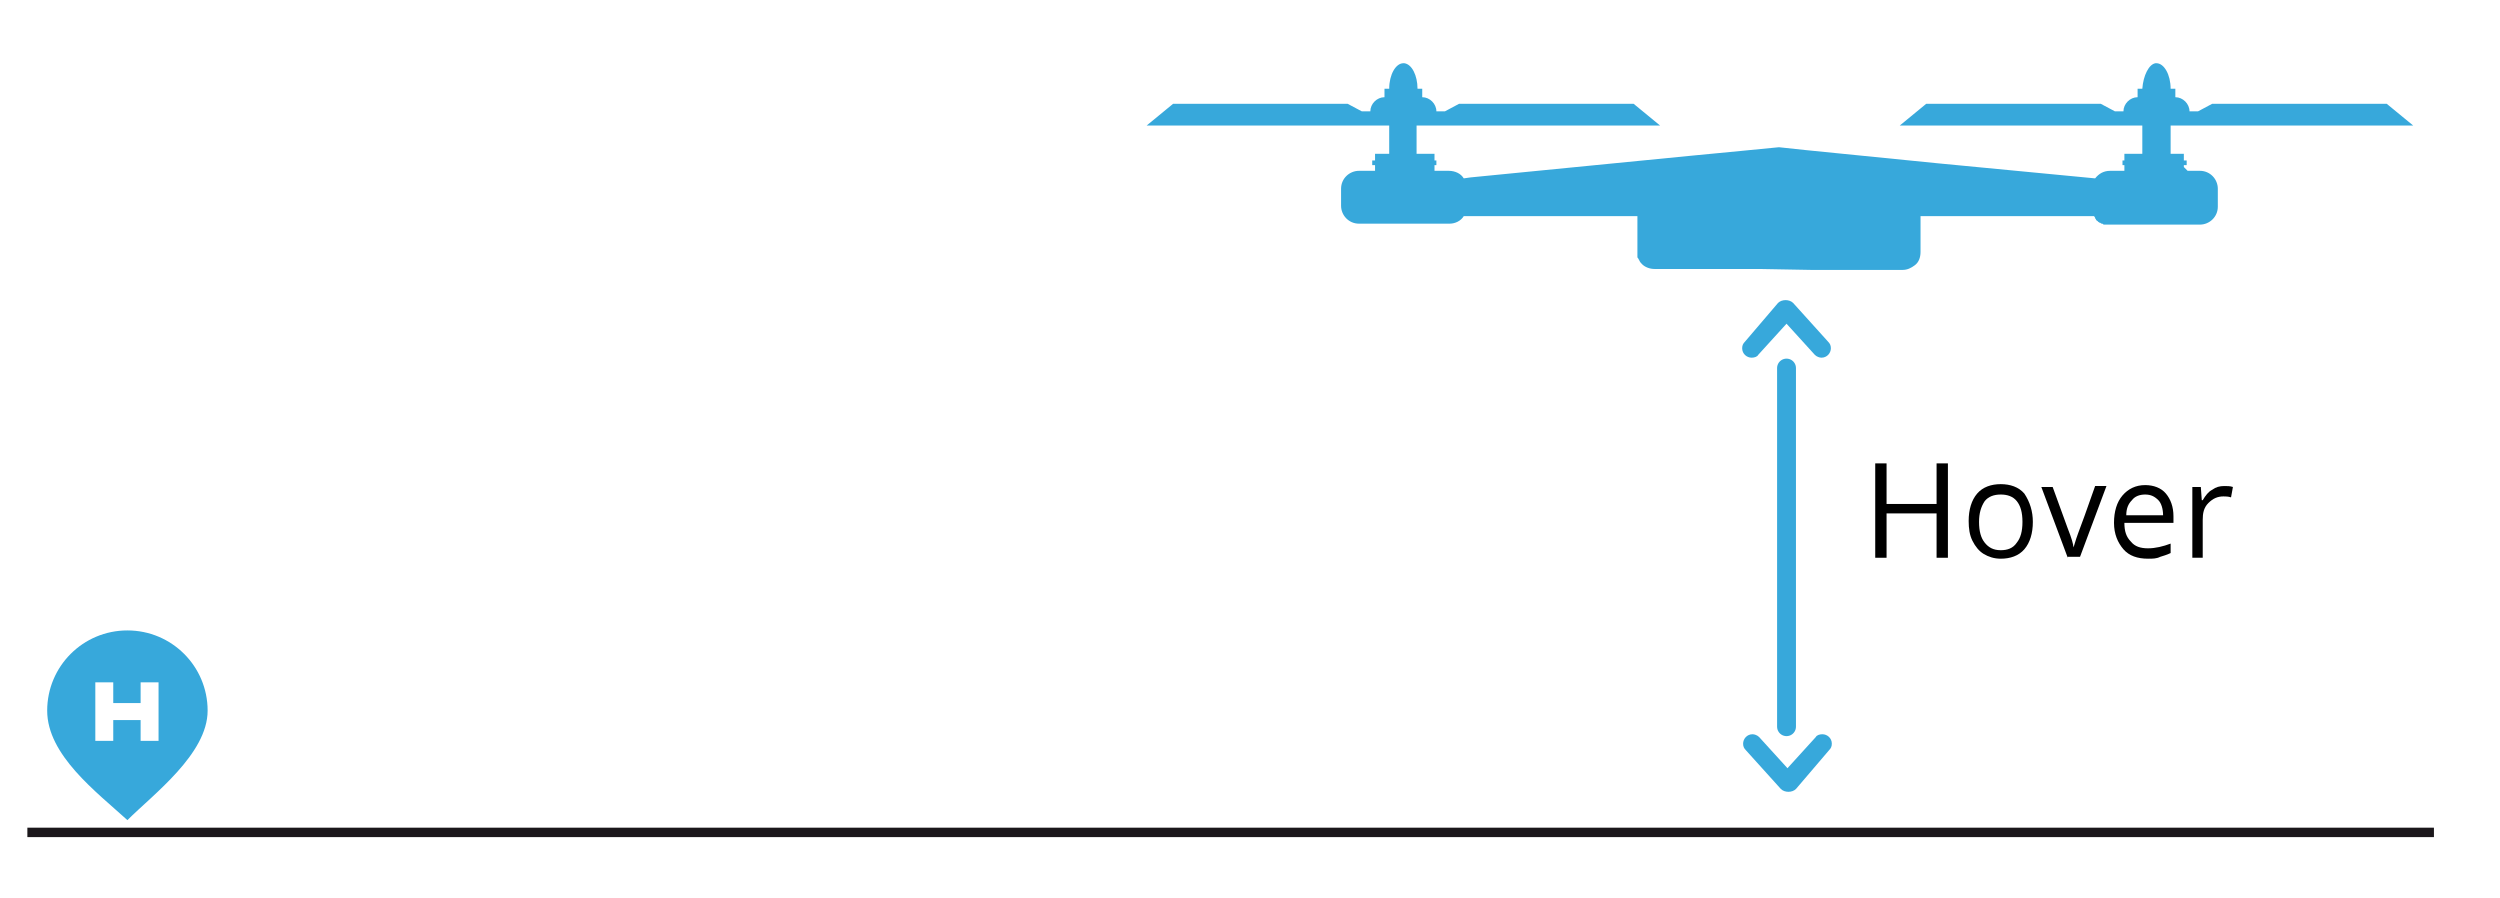
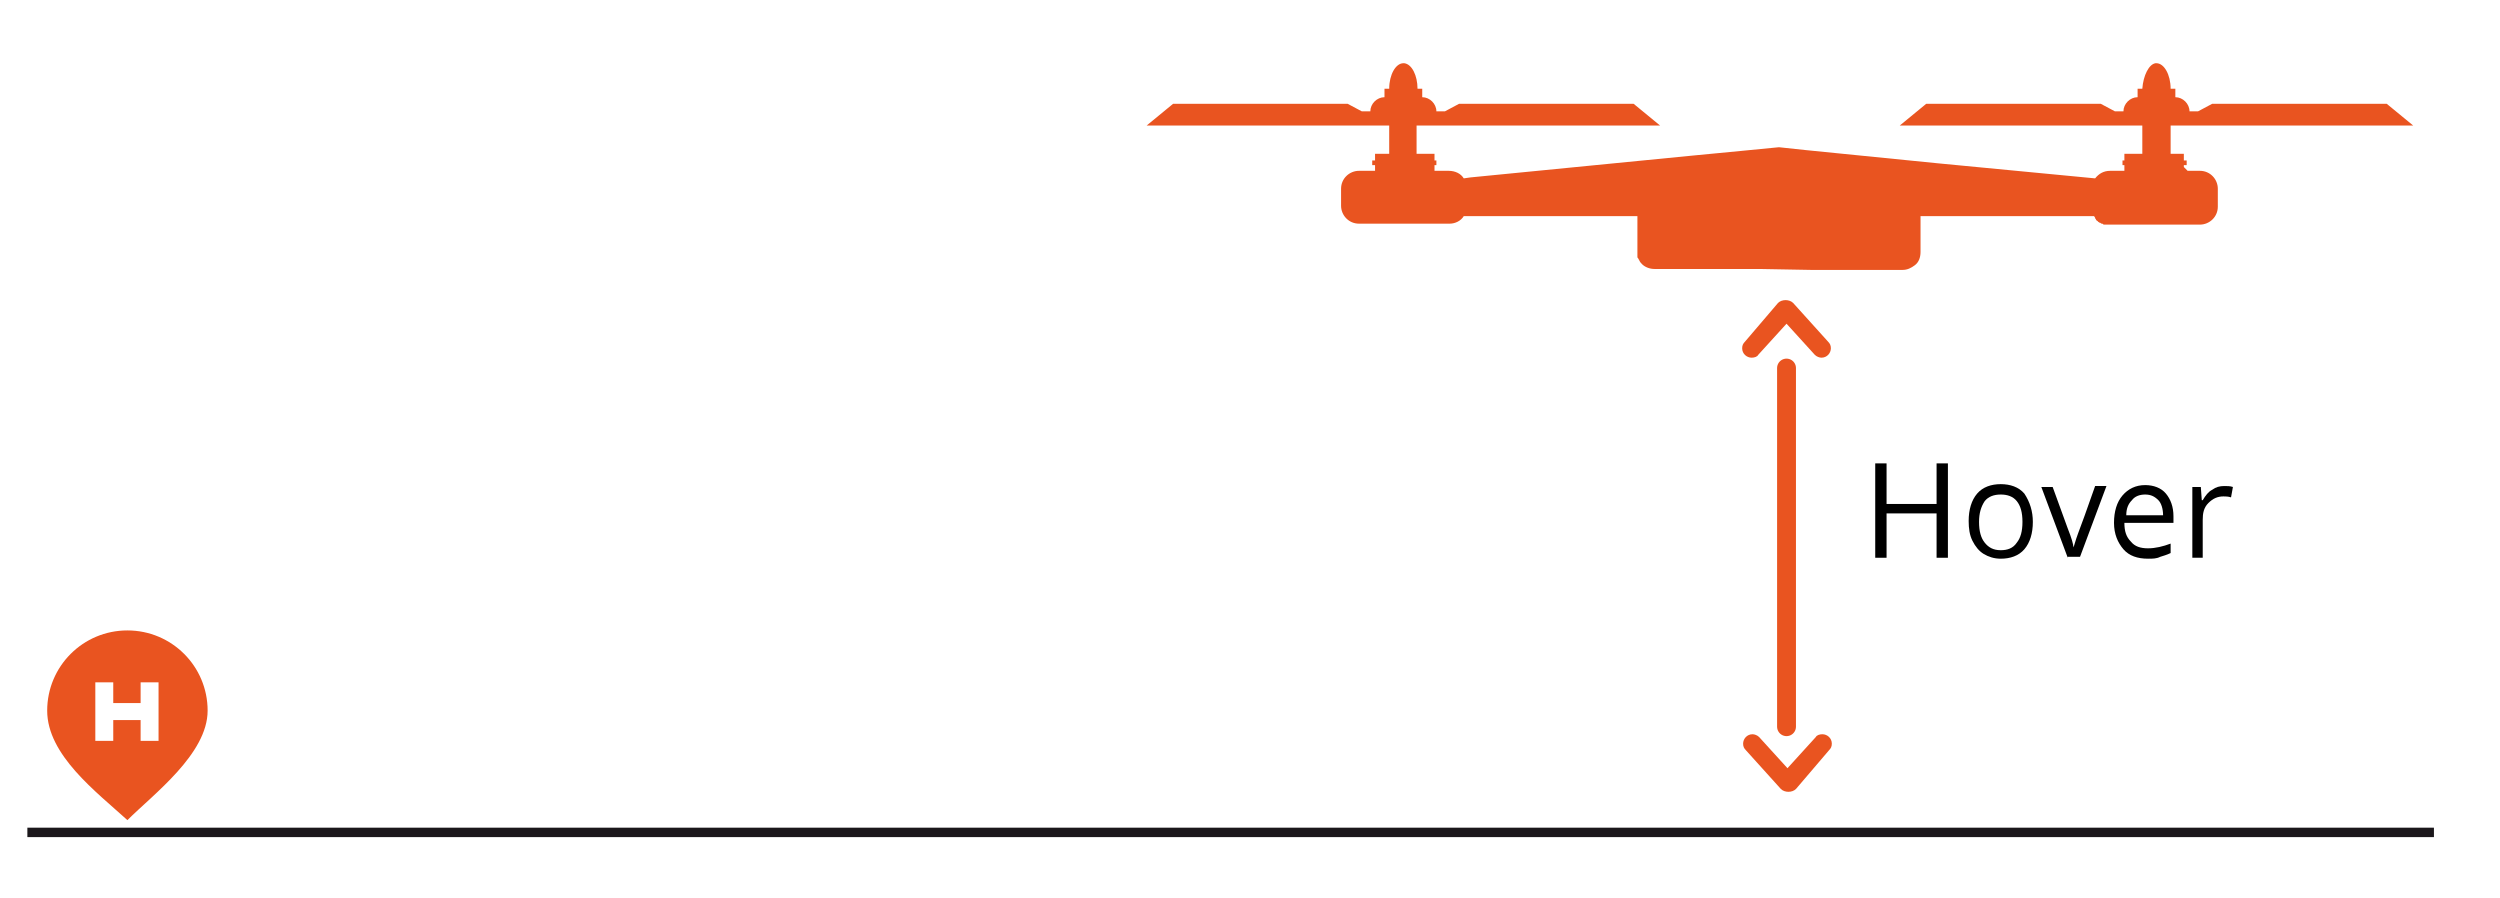
<svg xmlns="http://www.w3.org/2000/svg" version="1.1" id="Ebene_1" x="0px" y="0px" viewBox="-1117 53.9 264.9 95.1" style="enable-background:new -1117 53.9 264.9 95.1;" xml:space="preserve">
  <style type="text/css">
	.st0{fill:none;}
	.st1{enable-background:new    ;}
- 	.st2{fill:#37A8DB;}
- 	.st3{fill:none;stroke:#37A8DB;stroke-width:2;stroke-linecap:round;stroke-miterlimit:10;}
+ 	.st2{fill:#e95420;}
+ 	.st3{fill:none;stroke:#e95420;stroke-width:2;stroke-linecap:round;stroke-miterlimit:10;}
	.st4{fill:none;stroke:#1B171B;stroke-miterlimit:10;}
</style>
  <g>
    <g>
      <rect x="-919.6" y="102.4" class="st0" width="67.5" height="13.5" />
      <g class="st1">
        <path d="M-910.6,113h-1.2v-4.7h-5.3v4.7h-1.2v-10h1.2v4.3h5.3V103h1.2V113z" />
        <path d="M-901.6,109.2c0,1.2-0.3,2.2-0.9,2.9c-0.6,0.7-1.5,1-2.5,1c-0.7,0-1.3-0.2-1.8-0.5s-0.9-0.8-1.2-1.4s-0.4-1.3-0.4-2.1     c0-1.2,0.3-2.2,0.9-2.9c0.6-0.7,1.5-1,2.5-1s1.9,0.3,2.5,1C-901.9,107.1-901.6,108.1-901.6,109.2z M-907.3,109.2     c0,1,0.2,1.7,0.6,2.2c0.4,0.5,0.9,0.8,1.7,0.8c0.7,0,1.3-0.2,1.7-0.8c0.4-0.5,0.6-1.2,0.6-2.2s-0.2-1.7-0.6-2.2     c-0.4-0.5-1-0.7-1.7-0.7s-1.3,0.2-1.7,0.7C-907.1,107.6-907.3,108.3-907.3,109.2z" />
        <path d="M-897.9,113l-2.8-7.5h1.2l1.6,4.4c0.4,1,0.6,1.7,0.6,2l0,0c0.1-0.2,0.2-0.7,0.5-1.5s0.9-2.4,1.8-5h1.2l-2.8,7.5h-1.3V113     z" />
        <path d="M-889.4,113.1c-1.1,0-2-0.3-2.6-1s-1-1.6-1-2.8c0-1.2,0.3-2.2,0.9-2.9c0.6-0.7,1.4-1.1,2.4-1.1c0.9,0,1.7,0.3,2.2,0.9     s0.8,1.4,0.8,2.4v0.7h-5.2c0,0.9,0.2,1.5,0.7,2c0.4,0.5,1,0.7,1.8,0.7c0.8,0,1.6-0.2,2.4-0.5v1c-0.4,0.2-0.8,0.3-1.1,0.4     C-888.5,113.1-888.9,113.1-889.4,113.1z M-889.7,106.3c-0.6,0-1.1,0.2-1.4,0.6c-0.4,0.4-0.6,0.9-0.6,1.6h3.9     c0-0.7-0.2-1.3-0.5-1.6C-888.7,106.5-889.1,106.3-889.7,106.3z" />
        <path d="M-881.3,105.4c0.3,0,0.6,0,0.9,0.1l-0.2,1.1c-0.3-0.1-0.6-0.1-0.8-0.1c-0.6,0-1.1,0.2-1.6,0.7s-0.6,1.1-0.6,1.8v4h-1.1     v-7.5h0.9l0.1,1.4h0.1c0.3-0.5,0.6-0.9,1-1.1C-882.2,105.5-881.8,105.4-881.3,105.4z" />
      </g>
      <g>
        <path class="st2" d="M-923.2,133.4L-923.2,133.4c0.2-0.2,0.3-0.4,0.3-0.7c0-0.6-0.5-1-1-1c-0.3,0-0.6,0.1-0.7,0.3l0,0l-3,3.3     l-3-3.3l0,0c-0.2-0.2-0.5-0.3-0.7-0.3c-0.6,0-1,0.5-1,1c0,0.3,0.1,0.5,0.3,0.7l0,0l3.7,4.1c0.2,0.2,0.5,0.3,0.8,0.3     s0.6-0.1,0.8-0.3L-923.2,133.4z" />
        <path class="st2" d="M-932.1,90.1L-932.1,90.1c-0.2,0.2-0.3,0.4-0.3,0.7c0,0.6,0.5,1,1,1c0.3,0,0.6-0.1,0.7-0.3l0,0l3-3.3l3,3.3     l0,0c0.2,0.2,0.5,0.3,0.7,0.3c0.6,0,1-0.5,1-1c0-0.3-0.1-0.5-0.3-0.7l0,0L-927,86c-0.2-0.2-0.5-0.3-0.8-0.3s-0.6,0.1-0.8,0.3     L-932.1,90.1z" />
        <line class="st3" x1="-927.7" y1="92.9" x2="-927.7" y2="130.9" />
      </g>
      <line class="st4" x1="-1114.1" y1="142.1" x2="-859.1" y2="142.1" />
      <path class="st2" d="M-925.1,82.5h9.7c0.5,0,0.9-0.2,1.3-0.5c0.4-0.3,0.6-0.8,0.6-1.4v-3.8h7.2h11.2c0,0.1,0.1,0.1,0.1,0.2    c0,0.1,0.1,0.1,0.1,0.2c0,0,0,0,0,0c0,0,0.1,0.1,0.1,0.1c0,0,0.1,0,0.1,0.1c0.1,0,0.1,0.1,0.2,0.1c0.1,0,0.1,0.1,0.2,0.1    c0.1,0,0.1,0,0.2,0.1c0.1,0,0.1,0,0.2,0c0,0,0,0,0,0c0.1,0,0.1,0,0.2,0c0.1,0,0.1,0,0.2,0h9.6c1,0,1.9-0.8,1.9-1.9v-0.6v-0.4v-0.9    c0-1-0.8-1.9-1.9-1.9h-1.3l-0.4-0.4v-0.2h0.3v-0.5h-0.3v-0.7h-1.4l0,0v-3h25.7l0,0h0l-2.8-2.3h-18.5l-1.5,0.8h-0.9    c0-0.8-0.7-1.5-1.5-1.5h0v-0.9h-0.5c0-1.5-0.7-2.7-1.5-2.7c0,0-0.1,0-0.1,0c-0.7,0.1-1.3,1.3-1.4,2.7h-0.5v0.9h0    c-0.8,0-1.5,0.7-1.5,1.5h-0.9l-1.5-0.8h-18.5l-2.8,2.3h25.7v3h-1.9v0.7h-0.2v0.5h0.2v0.6h-1.5c-0.7,0-1.2,0.3-1.6,0.8l-16.7-1.6    l-14-1.4l-2.8-0.3l0,0l0,0l0,0l0,0l-4.1,0.4l-5.2,0.5l-23.4,2.3l-0.7,0.1h0c-0.3-0.5-0.9-0.8-1.6-0.8h-1.5v-0.6h0.2v-0.5h-0.2    v-0.7h-1.9v-3h-1.4h-0.2l0,0h0.3l0,0l0,0h27.1l-2.8-2.3h-18.5l-1.5,0.8h-0.9c0-0.8-0.7-1.5-1.5-1.5h0v-0.9h-0.5    c0-1.4-0.6-2.6-1.4-2.7c0,0-0.1,0-0.1,0c-0.8,0-1.5,1.2-1.5,2.7h-0.5v0.9h0c-0.8,0-1.5,0.7-1.5,1.5h-0.9l-1.5-0.8h-18.5l-2.8,2.3    h0l0,0h25.7v3h-1.5v0.7h-0.3v0.5h0.3v0.6h-1.7c-1,0-1.9,0.8-1.9,1.9v0.9v0.9c0,1,0.8,1.9,1.9,1.9h9.6c0.6,0,1.2-0.3,1.5-0.8h4.6    h13.8v3.8c0,0.1,0,0.1,0,0.2c0,0,0,0.1,0,0.1c0,0,0,0.1,0,0.1c0,0,0,0.1,0,0.1c0,0,0,0,0,0c0,0.1,0,0.1,0.1,0.2c0,0,0,0,0,0    c0,0.1,0.1,0.1,0.1,0.2l0,0c0.1,0.2,0.2,0.3,0.3,0.4c0.3,0.3,0.8,0.5,1.3,0.5h11.1" />
    </g>
    <path class="st2" d="M-1103.5,120.7c-4.7,0-8.5,3.8-8.5,8.5c0,4.7,5.2,8.6,8.5,11.6c2.7-2.7,8.5-7,8.5-11.6   C-1095,124.5-1098.8,120.7-1103.5,120.7z M-1100.2,132.4h-1.9v-2.2h-2.9v2.2h-1.9v-6.2h1.9v2.2h2.9v-2.2h1.9V132.4z" />
  </g>
</svg>
